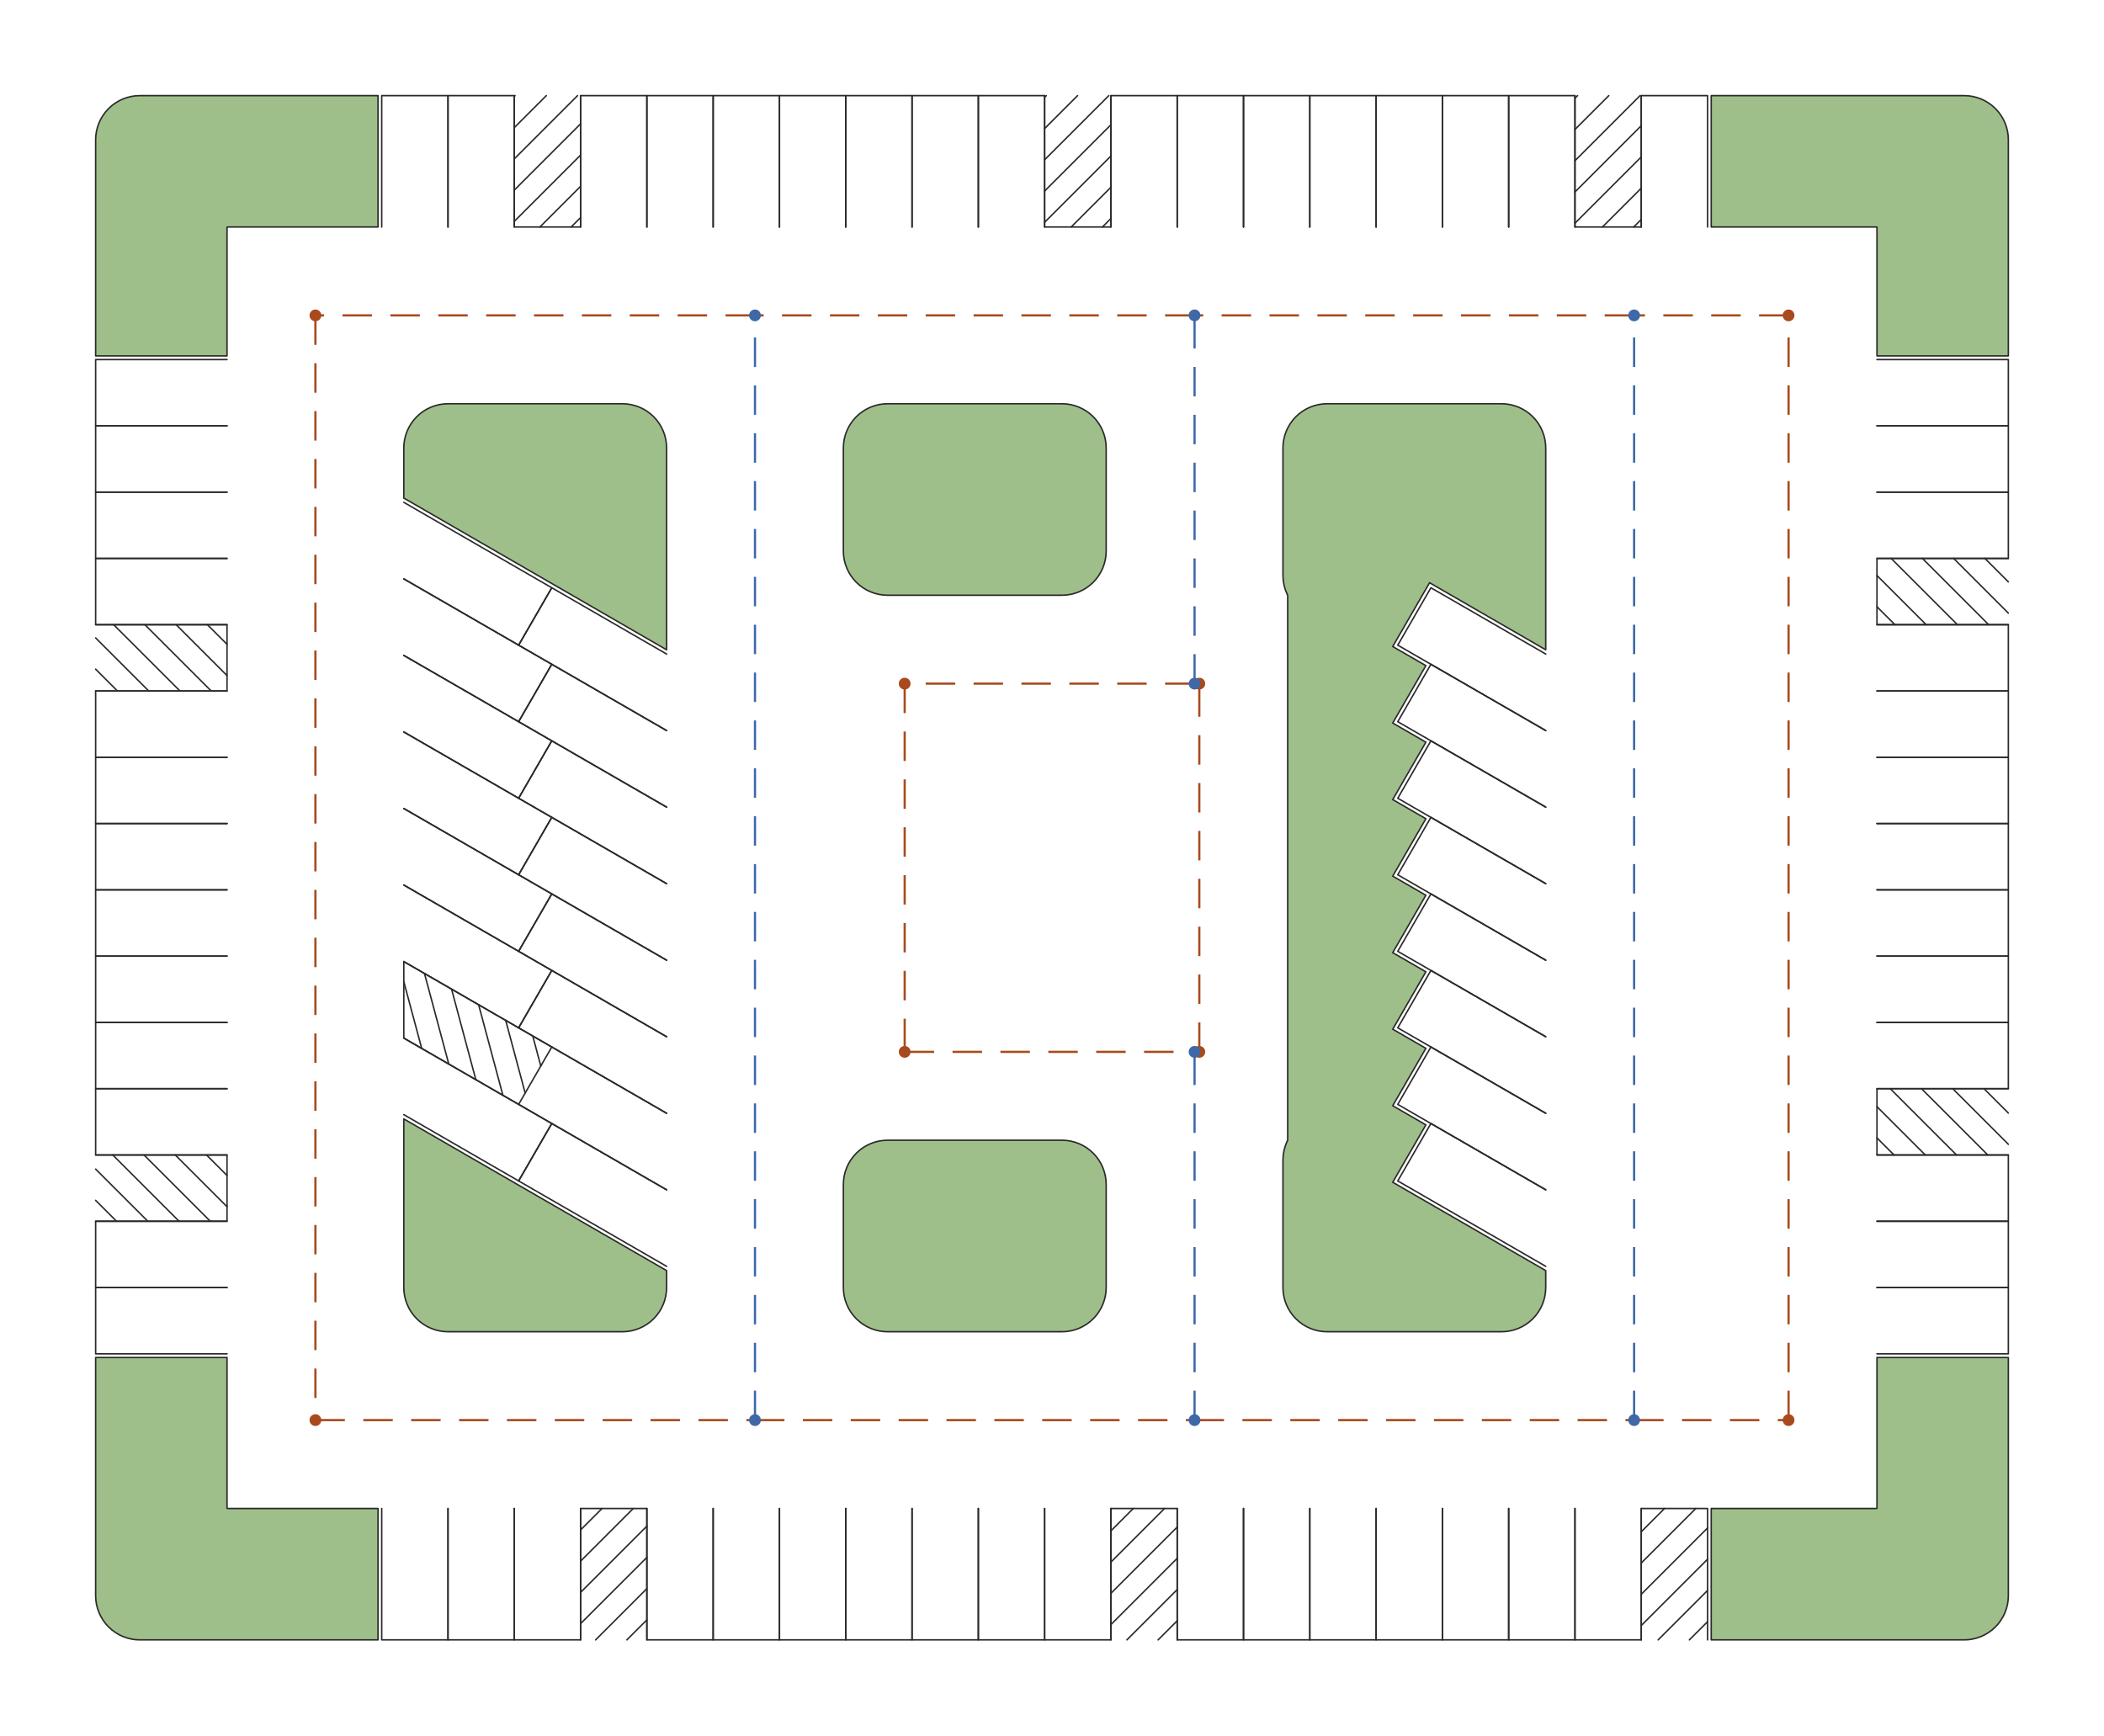
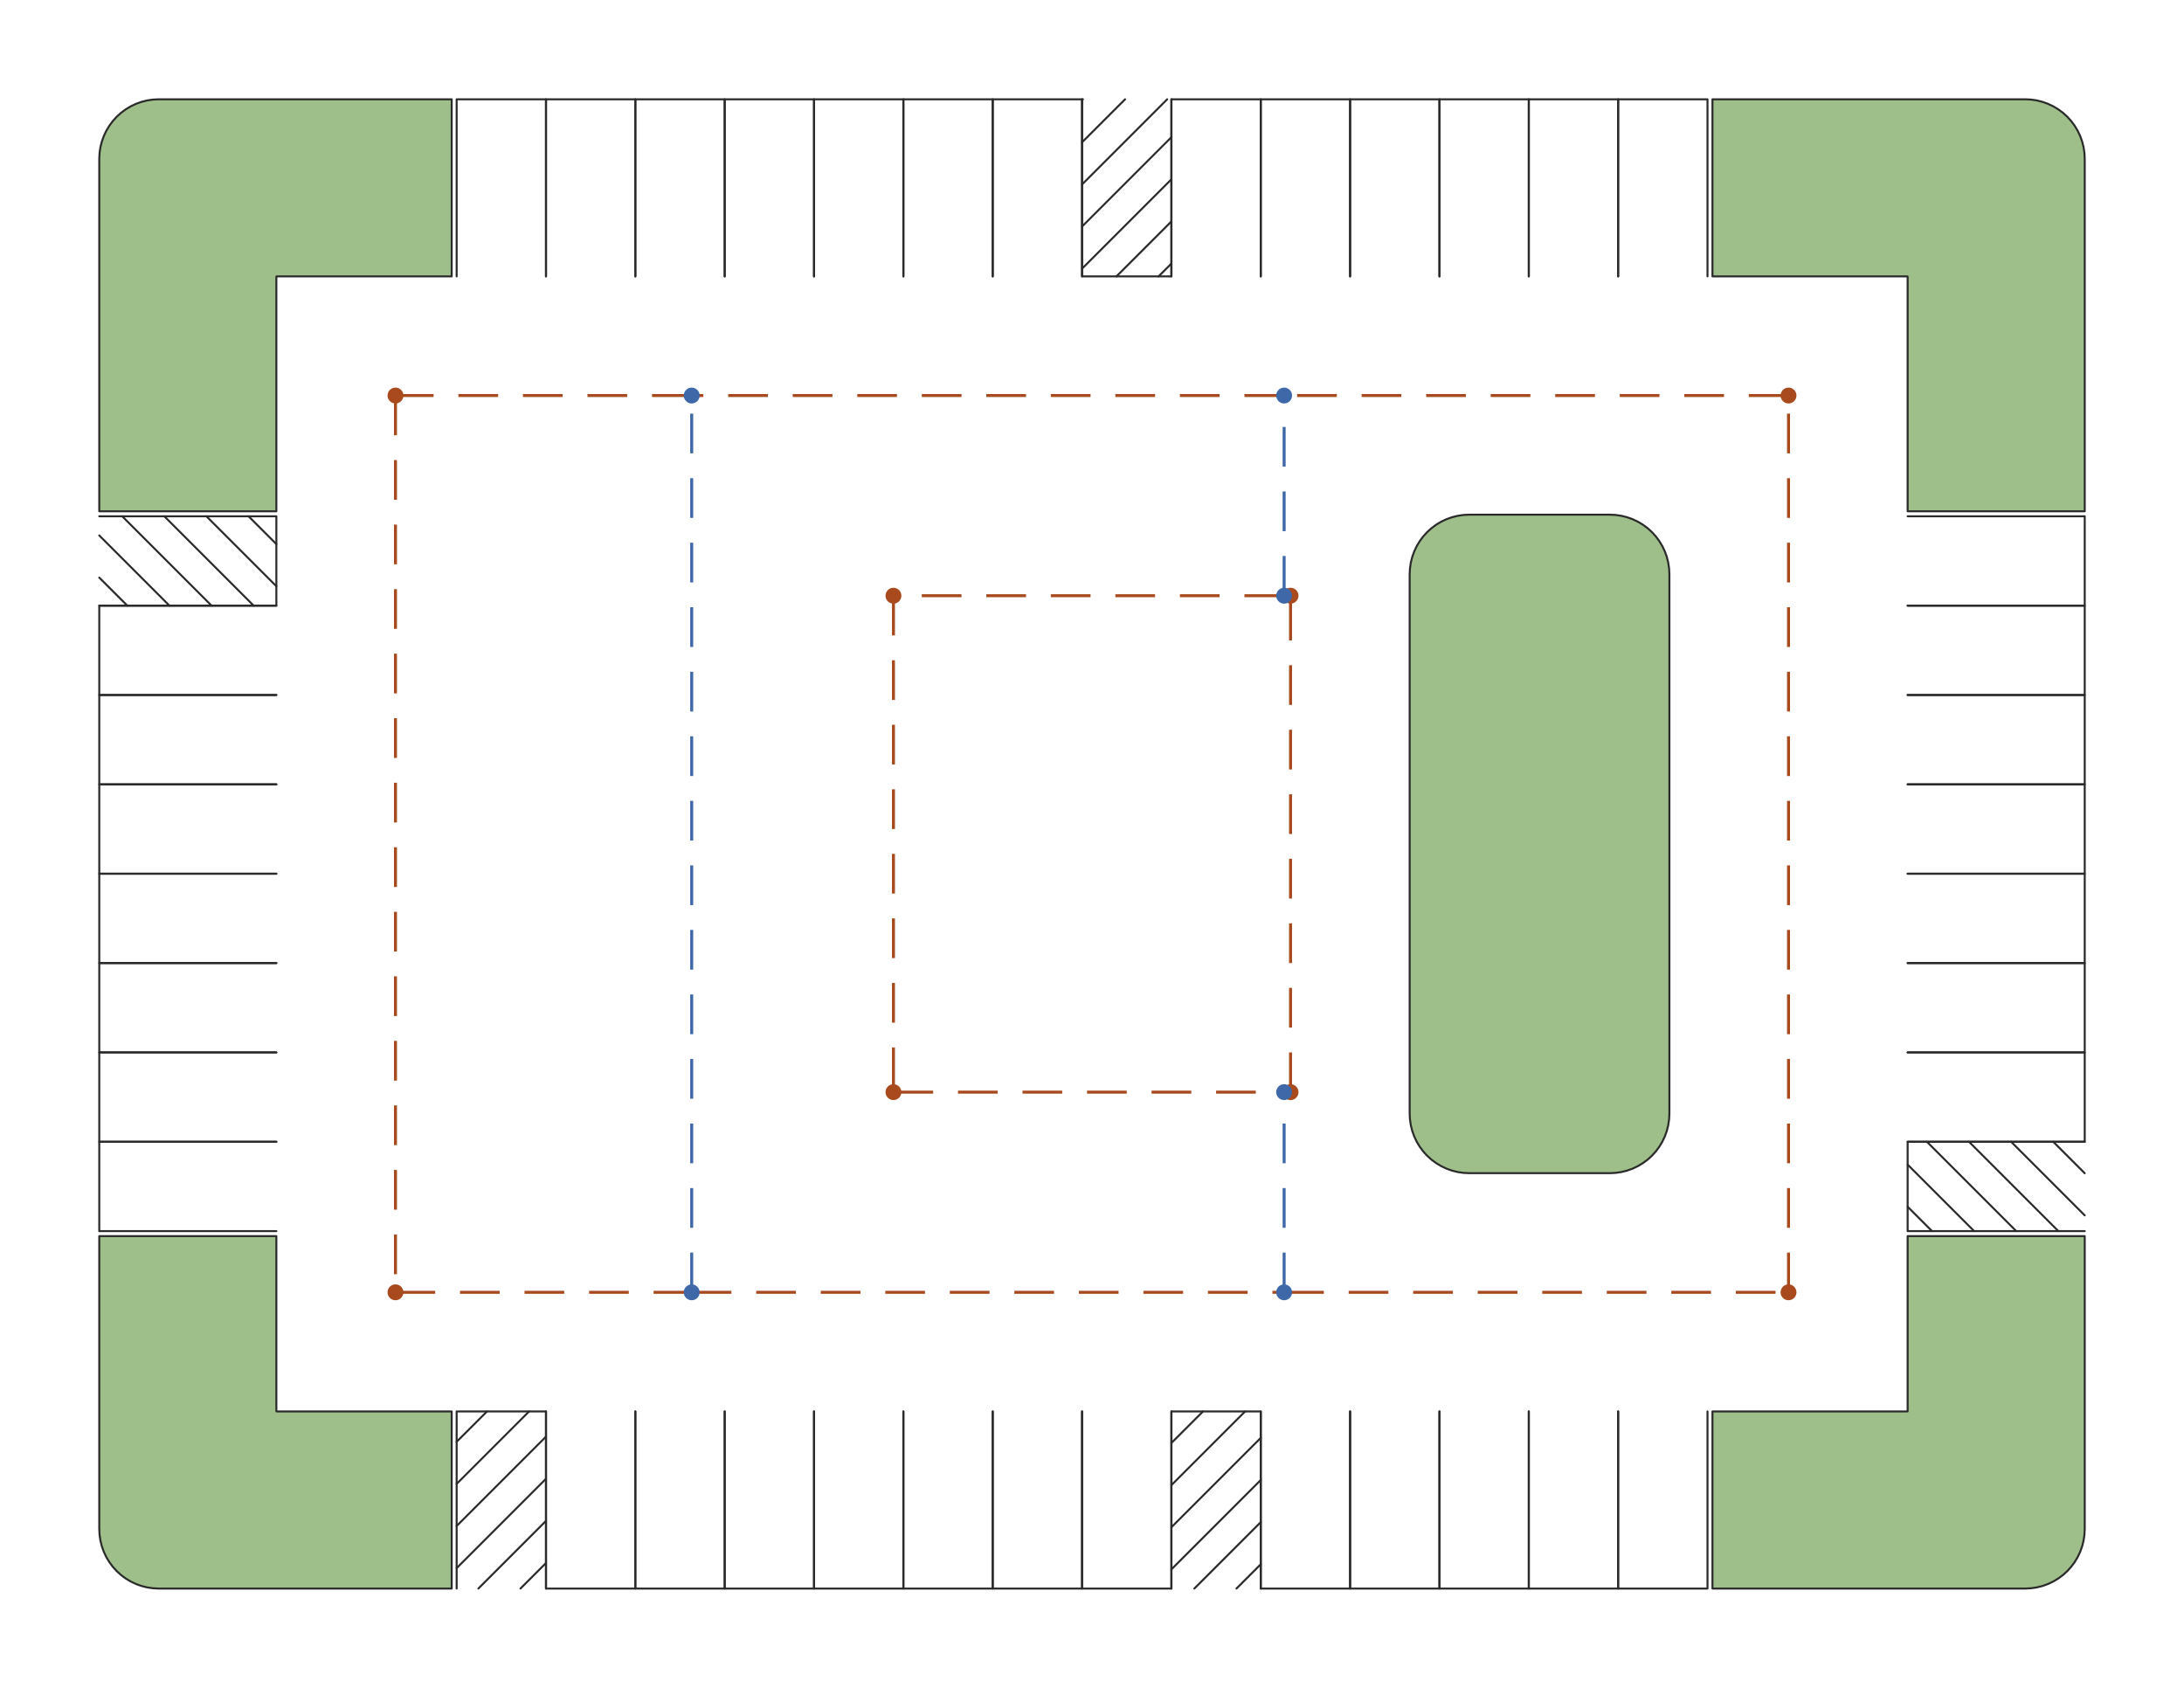
- <svg xmlns="http://www.w3.org/2000/svg" width="571.289" height="471.289" viewBox="-42.822 -42.822 285.645 235.645" preserveAspectRatio="xMidYMid meet">
+ <svg xmlns="http://www.w3.org/2000/svg" width="440" height="340" viewBox="-10 -10 220 170" preserveAspectRatio="xMidYMid meet">
  <style>polygon,polyline,line,path{vector-effect:non-scaling-stroke}</style>
  <defs>
    <marker id="arrow-i" viewBox="0 0 10 10" refX="10" refY="5" markerWidth="6" markerHeight="6" orient="auto-start-reverse">
      <path d="M0 0L10 5L0 10z" fill="#3e68a8" />
    </marker>
    <marker id="arrow-p" viewBox="0 0 10 10" refX="10" refY="5" markerWidth="6" markerHeight="6" orient="auto-start-reverse">
      <path d="M0 0L10 5L0 10z" fill="#a84a1e" />
    </marker>
  </defs>
  <g transform="translate(0,150) scale(1,-1)">
    <g id="islands" fill="#9fbf8a" fill-rule="evenodd" stroke="none">
-       <path d="M-29.838 8.500 L-29.838 -23.838 L-29.810 -24.427 L-29.723 -25.009 L-29.580 -25.580 L-29.382 -26.135 L-29.130 -26.667 L-28.827 -27.172 L-28.477 -27.645 L-28.081 -28.081 L-27.645 -28.477 L-27.172 -28.827 L-26.667 -29.130 L-26.135 -29.382 L-25.580 -29.580 L-25.009 -29.723 L-24.427 -29.810 L-23.838 -29.838 L8.500 -29.838 L8.500 -12 L-11.853 -12 L-11.993 -11.993 L-12 -11.853 L-12 8.500 Z" />
-       <path d="M-29.838 173.838 L-29.838 144.500 L-12 144.500 L-12 161.853 L-11.993 161.993 L-11.853 162 L8.500 162 L8.500 179.838 L-23.838 179.838 L-24.427 179.810 L-25.009 179.723 L-25.580 179.580 L-26.135 179.382 L-26.667 179.130 L-27.172 178.827 L-27.645 178.477 L-28.081 178.081 L-28.477 177.645 L-28.827 177.172 L-29.130 176.667 L-29.382 176.135 L-29.580 175.580 L-29.723 175.009 L-29.810 174.427 Z" />
-       <path d="M189.500 -12 L189.500 -29.838 L223.838 -29.838 L224.427 -29.810 L225.009 -29.723 L225.580 -29.580 L226.135 -29.382 L226.667 -29.130 L227.172 -28.827 L227.645 -28.477 L228.081 -28.081 L228.477 -27.645 L228.827 -27.172 L229.130 -26.667 L229.382 -26.135 L229.580 -25.580 L229.723 -25.009 L229.810 -24.427 L229.838 -23.838 L229.838 8.500 L212 8.500 L212 -11.853 L211.993 -11.993 L211.853 -12 Z" />
-       <path d="M189.500 179.838 L189.500 162 L211.853 162 L211.993 161.993 L212 161.853 L212 144.500 L229.838 144.500 L229.838 173.838 L229.810 174.427 L229.723 175.009 L229.580 175.580 L229.382 176.135 L229.130 176.667 L228.827 177.172 L228.477 177.645 L228.081 178.081 L227.645 178.477 L227.172 178.827 L226.667 179.130 L226.135 179.382 L225.580 179.580 L225.009 179.723 L224.427 179.810 L223.838 179.838 Z" />
-       <path d="M12 40.899 L12 18 L12.029 17.412 L12.115 16.829 L12.258 16.258 L12.457 15.704 L12.708 15.172 L13.011 14.667 L13.362 14.194 L13.757 13.757 L14.194 13.362 L14.667 13.011 L15.172 12.708 L15.704 12.457 L16.258 12.258 L16.829 12.115 L17.412 12.029 L18 12 L41.677 12 L42.265 12.029 L42.847 12.115 L43.419 12.258 L43.973 12.457 L44.505 12.708 L45.010 13.011 L45.483 13.362 L45.920 13.757 L46.315 14.194 L46.666 14.667 L46.968 15.172 L47.220 15.704 L47.419 16.258 L47.562 16.829 L47.648 17.412 L47.677 18 L47.677 20.301 L27.771 31.793 Z" />
-       <path d="M12 132 L12 125.192 L31.905 113.699 L47.677 104.594 L47.677 132 L47.648 132.588 L47.562 133.171 L47.419 133.742 L47.220 134.296 L46.968 134.828 L46.666 135.333 L46.315 135.806 L45.920 136.243 L45.483 136.638 L45.010 136.989 L44.505 137.292 L43.973 137.543 L43.419 137.742 L42.847 137.885 L42.265 137.971 L41.677 138 L18 138 L17.412 137.971 L16.829 137.885 L16.258 137.742 L15.704 137.543 L15.172 137.292 L14.667 136.989 L14.194 136.638 L13.757 136.243 L13.362 135.806 L13.011 135.333 L12.708 134.828 L12.457 134.296 L12.258 133.742 L12.115 133.171 L12.029 132.588 Z" />
-       <path d="M71.677 32 L71.677 18 L71.706 17.412 L71.792 16.829 L71.935 16.258 L72.134 15.704 L72.385 15.172 L72.688 14.667 L73.039 14.194 L73.434 13.757 L73.871 13.362 L74.343 13.011 L74.849 12.708 L75.381 12.457 L75.935 12.258 L76.506 12.115 L77.089 12.029 L77.677 12 L101.354 12 L101.942 12.029 L102.524 12.115 L103.096 12.258 L103.650 12.457 L104.182 12.708 L104.687 13.011 L105.160 13.362 L105.596 13.757 L105.992 14.194 L106.343 14.667 L106.645 15.172 L106.897 15.704 L107.095 16.258 L107.239 16.829 L107.325 17.412 L107.354 18 L107.354 32 L107.325 32.588 L107.239 33.171 L107.095 33.742 L106.897 34.296 L106.645 34.828 L106.343 35.333 L105.992 35.806 L105.596 36.243 L105.160 36.638 L104.687 36.989 L104.182 37.292 L103.650 37.543 L103.096 37.742 L102.524 37.885 L101.942 37.971 L101.354 38 L77.677 38 L77.089 37.971 L76.506 37.885 L75.935 37.742 L75.381 37.543 L74.849 37.292 L74.343 36.989 L73.871 36.638 L73.434 36.243 L73.039 35.806 L72.688 35.333 L72.385 34.828 L72.134 34.296 L71.935 33.742 L71.792 33.171 L71.706 32.588 Z" />
-       <path d="M71.677 132 L71.677 118 L71.706 117.412 L71.792 116.829 L71.935 116.258 L72.134 115.704 L72.385 115.172 L72.688 114.667 L73.039 114.194 L73.434 113.757 L73.871 113.362 L74.343 113.011 L74.849 112.708 L75.381 112.457 L75.935 112.258 L76.506 112.115 L77.089 112.029 L77.677 112 L101.354 112 L101.942 112.029 L102.524 112.115 L103.096 112.258 L103.650 112.457 L104.182 112.708 L104.687 113.011 L105.160 113.362 L105.596 113.757 L105.992 114.194 L106.343 114.667 L106.645 115.172 L106.897 115.704 L107.095 116.258 L107.239 116.829 L107.325 117.412 L107.354 118 L107.354 132 L107.325 132.588 L107.239 133.171 L107.095 133.742 L106.897 134.296 L106.645 134.828 L106.343 135.333 L105.992 135.806 L105.596 136.243 L105.160 136.638 L104.687 136.989 L104.182 137.292 L103.650 137.543 L103.096 137.742 L102.524 137.885 L101.942 137.971 L101.354 138 L77.677 138 L77.089 137.971 L76.506 137.885 L75.935 137.742 L75.381 137.543 L74.849 137.292 L74.343 136.989 L73.871 136.638 L73.434 136.243 L73.039 135.806 L72.688 135.333 L72.385 134.828 L72.134 134.296 L71.935 133.742 L71.792 133.171 L71.706 132.588 Z" />
-       <path d="M131.354 35.303 L131.354 18 L131.383 17.412 L131.469 16.829 L131.612 16.258 L131.811 15.704 L132.062 15.172 L132.365 14.667 L132.716 14.194 L133.111 13.757 L133.547 13.362 L134.020 13.011 L134.525 12.708 L135.058 12.457 L135.612 12.258 L136.183 12.115 L136.766 12.029 L137.354 12 L161.031 12 L161.619 12.029 L162.201 12.115 L162.772 12.258 L163.327 12.457 L163.859 12.708 L164.364 13.011 L164.837 13.362 L165.273 13.757 L165.669 14.194 L166.020 14.667 L166.322 15.172 L166.574 15.704 L166.772 16.258 L166.915 16.829 L167.002 17.412 L167.031 18 L167.031 20.301 L146.259 32.293 L150.759 40.087 L146.259 42.685 L150.759 50.479 L146.259 53.078 L150.759 60.872 L146.259 63.470 L150.759 71.264 L146.259 73.862 L150.759 81.656 L146.259 84.254 L150.759 92.049 L146.259 94.647 L150.759 102.441 L146.259 105.039 L151.259 113.699 L167.031 104.594 L167.031 132 L167.002 132.588 L166.915 133.171 L166.772 133.742 L166.574 134.296 L166.322 134.828 L166.020 135.333 L165.669 135.806 L165.273 136.243 L164.837 136.638 L164.364 136.989 L163.859 137.292 L163.327 137.543 L162.772 137.742 L162.201 137.885 L161.619 137.971 L161.031 138 L137.354 138 L136.766 137.971 L136.183 137.885 L135.612 137.742 L135.058 137.543 L134.525 137.292 L134.020 136.989 L133.547 136.638 L133.111 136.243 L132.716 135.806 L132.365 135.333 L132.062 134.828 L131.811 134.296 L131.612 133.742 L131.469 133.171 L131.383 132.588 L131.354 132 L131.354 114.697 L131.390 114.035 L131.500 113.382 L131.680 112.745 L131.930 112.131 L131.993 111.998 L132 111.853 L132 38.147 L131.993 38.002 L131.930 37.869 L131.680 37.255 L131.500 36.618 L131.390 35.965 Z" />
+       <path d="M0 35.500 L0 6 L0.029 5.412 L0.115 4.829 L0.258 4.258 L0.457 3.704 L0.708 3.172 L1.011 2.667 L1.362 2.194 L1.757 1.757 L2.194 1.362 L2.667 1.011 L3.172 0.708 L3.704 0.457 L4.258 0.258 L4.829 0.115 L5.412 0.029 L6 0 L35.500 0 L35.500 17.838 L17.986 17.838 L17.845 17.845 L17.838 17.986 L17.838 35.500 Z" />
+       <path d="M0 144 L0 108.500 L17.838 108.500 L17.838 132.014 L17.845 132.155 L17.986 132.162 L35.500 132.162 L35.500 150 L6 150 L5.412 149.971 L4.829 149.885 L4.258 149.742 L3.704 149.543 L3.172 149.292 L2.667 148.989 L2.194 148.638 L1.757 148.243 L1.362 147.806 L1.011 147.333 L0.708 146.828 L0.457 146.296 L0.258 145.742 L0.115 145.171 L0.029 144.588 Z" />
+       <path d="M162.500 17.838 L162.500 0 L194 0 L194.588 0.029 L195.171 0.115 L195.742 0.258 L196.296 0.457 L196.828 0.708 L197.333 1.011 L197.806 1.362 L198.243 1.757 L198.638 2.194 L198.989 2.667 L199.292 3.172 L199.543 3.704 L199.742 4.258 L199.885 4.829 L199.971 5.412 L200 6 L200 35.500 L182.162 35.500 L182.162 17.986 L182.155 17.845 L182.014 17.838 Z" />
+       <path d="M162.500 150 L162.500 132.162 L182.014 132.162 L182.155 132.155 L182.162 132.014 L182.162 108.500 L200 108.500 L200 144 L199.971 144.588 L199.885 145.171 L199.742 145.742 L199.543 146.296 L199.292 146.828 L198.989 147.333 L198.638 147.806 L198.243 148.243 L197.806 148.638 L197.333 148.989 L196.828 149.292 L196.296 149.543 L195.742 149.742 L195.171 149.885 L194.588 149.971 L194 150 Z" />
+       <path d="M132 102.162 L132 47.838 L132.029 47.250 L132.115 46.668 L132.258 46.097 L132.457 45.542 L132.708 45.010 L133.011 44.505 L133.362 44.032 L133.757 43.596 L134.194 43.200 L134.667 42.850 L135.172 42.547 L135.704 42.295 L136.258 42.097 L136.829 41.954 L137.412 41.867 L138 41.838 L152.162 41.838 L152.750 41.867 L153.332 41.954 L153.903 42.097 L154.458 42.295 L154.990 42.547 L155.495 42.850 L155.968 43.200 L156.404 43.596 L156.800 44.032 L157.150 44.505 L157.453 45.010 L157.705 45.542 L157.903 46.097 L158.046 46.668 L158.133 47.250 L158.162 47.838 L158.162 102.162 L158.133 102.750 L158.046 103.332 L157.903 103.903 L157.705 104.458 L157.453 104.990 L157.150 105.495 L156.800 105.968 L156.404 106.404 L155.968 106.800 L155.495 107.150 L154.990 107.453 L154.458 107.705 L153.903 107.903 L153.332 108.046 L152.750 108.133 L152.162 108.162 L138 108.162 L137.412 108.133 L136.829 108.046 L136.258 107.903 L135.704 107.705 L135.172 107.453 L134.667 107.150 L134.194 106.800 L133.757 106.404 L133.362 105.968 L133.011 105.495 L132.708 104.990 L132.457 104.458 L132.258 103.903 L132.115 103.332 L132.029 102.750 Z" />
    </g>
    <g id="stalls" stroke="none">
</g>
    <g id="paint" fill="none" stroke="#2a2a2a" stroke-width="0.4" stroke-linecap="round" stroke-linejoin="round">
-       <polyline points="189,162 189,179.838 180,179.838 180,162" />
-       <polyline points="171,179.838 171,162 180,162 180,179.838" />
-       <polyline points="171,162 171,179.838 162,179.838 162,162" />
-       <polyline points="162,162 162,179.838 153,179.838 153,162" />
-       <polyline points="153,162 153,179.838 144,179.838 144,162" />
-       <polyline points="144,162 144,179.838 135,179.838 135,162" />
-       <polyline points="135,162 135,179.838 126,179.838 126,162" />
-       <polyline points="126,162 126,179.838 117,179.838 117,162" />
-       <polyline points="117,162 117,179.838 108,179.838 108,162" />
-       <polyline points="99,179.838 99,162 108,162 108,179.838" />
-       <polyline points="99,162 99,179.838 90,179.838 90,162" />
-       <polyline points="90,162 90,179.838 81,179.838 81,162" />
-       <polyline points="81,162 81,179.838 72,179.838 72,162" />
-       <polyline points="72,162 72,179.838 63,179.838 63,162" />
-       <polyline points="63,162 63,179.838 54,179.838 54,162" />
-       <polyline points="54,162 54,179.838 45,179.838 45,162" />
-       <polyline points="45,162 45,179.838 36,179.838 36,162" />
-       <polyline points="27,179.838 27,162 36,162 36,179.838" />
-       <polyline points="27,162 27,179.838 18,179.838 18,162" />
-       <polyline points="18,162 18,179.838 9,179.838 9,162" />
-       <polyline points="9,-12 9,-29.838 18,-29.838 18,-12" />
-       <polyline points="18,-12 18,-29.838 27,-29.838 27,-12" />
-       <polyline points="27,-12 27,-29.838 36,-29.838 36,-12" />
-       <polyline points="45,-29.838 45,-12 36,-12 36,-29.838" />
-       <polyline points="45,-12 45,-29.838 54,-29.838 54,-12" />
-       <polyline points="54,-12 54,-29.838 63,-29.838 63,-12" />
-       <polyline points="63,-12 63,-29.838 72,-29.838 72,-12" />
-       <polyline points="72,-12 72,-29.838 81,-29.838 81,-12" />
-       <polyline points="81,-12 81,-29.838 90,-29.838 90,-12" />
-       <polyline points="90,-12 90,-29.838 99,-29.838 99,-12" />
-       <polyline points="99,-12 99,-29.838 108,-29.838 108,-12" />
-       <polyline points="117,-29.838 117,-12 108,-12 108,-29.838" />
-       <polyline points="117,-12 117,-29.838 126,-29.838 126,-12" />
-       <polyline points="126,-12 126,-29.838 135,-29.838 135,-12" />
-       <polyline points="135,-12 135,-29.838 144,-29.838 144,-12" />
-       <polyline points="144,-12 144,-29.838 153,-29.838 153,-12" />
-       <polyline points="153,-12 153,-29.838 162,-29.838 162,-12" />
-       <polyline points="162,-12 162,-29.838 171,-29.838 171,-12" />
-       <polyline points="171,-12 171,-29.838 180,-29.838 180,-12" />
-       <polyline points="189,-29.838 189,-12 180,-12 180,-29.838" />
-       <polyline points="-12,144 -29.838,144 -29.838,135 -12,135" />
-       <polyline points="-12,135 -29.838,135 -29.838,126 -12,126" />
-       <polyline points="-12,126 -29.838,126 -29.838,117 -12,117" />
-       <polyline points="-12,117 -29.838,117 -29.838,108 -12,108" />
-       <polyline points="-29.838,99 -12,99 -12,108 -29.838,108" />
-       <polyline points="-12,99 -29.838,99 -29.838,90 -12,90" />
-       <polyline points="-12,90 -29.838,90 -29.838,81 -12,81" />
-       <polyline points="-12,81 -29.838,81 -29.838,72 -12,72" />
-       <polyline points="-12,72 -29.838,72 -29.838,63 -12,63" />
-       <polyline points="-12,63 -29.838,63 -29.838,54 -12,54" />
-       <polyline points="-12,54 -29.838,54 -29.838,45 -12,45" />
-       <polyline points="-12,45 -29.838,45 -29.838,36 -12,36" />
-       <polyline points="-29.838,27 -12,27 -12,36 -29.838,36" />
-       <polyline points="-12,27 -29.838,27 -29.838,18 -12,18" />
-       <polyline points="-12,18 -29.838,18 -29.838,9 -12,9" />
-       <polyline points="212,9 229.838,9 229.838,18 212,18" />
-       <polyline points="212,18 229.838,18 229.838,27 212,27" />
-       <polyline points="212,27 229.838,27 229.838,36 212,36" />
-       <polyline points="229.838,45 212,45 212,36 229.838,36" />
-       <polyline points="212,45 229.838,45 229.838,54 212,54" />
-       <polyline points="212,54 229.838,54 229.838,63 212,63" />
-       <polyline points="212,63 229.838,63 229.838,72 212,72" />
-       <polyline points="212,72 229.838,72 229.838,81 212,81" />
-       <polyline points="212,81 229.838,81 229.838,90 212,90" />
-       <polyline points="212,90 229.838,90 229.838,99 212,99" />
-       <polyline points="212,99 229.838,99 229.838,108 212,108" />
-       <polyline points="229.838,117 212,117 212,108 229.838,108" />
-       <polyline points="212,117 229.838,117 229.838,126 212,126" />
-       <polyline points="212,126 229.838,126 229.838,135 212,135" />
-       <polyline points="212,135 229.838,135 229.838,144 212,144" />
-       <polyline points="12,41.476 27.588,32.476 32.088,40.270 12,51.868" />
-       <polyline points="32.088,50.662 12,62.261 12,51.868 27.588,42.868" />
-       <polyline points="12,62.261 27.588,53.261 32.088,61.055 12,72.653" />
-       <polyline points="12,72.653 27.588,63.653 32.088,71.447 12,83.045" />
-       <polyline points="12,83.045 27.588,74.045 32.088,81.839 12,93.437" />
-       <polyline points="12,93.437 27.588,84.437 32.088,92.232 12,103.830" />
-       <polyline points="12,103.830 27.588,94.830 32.088,102.624 12,114.222" />
-       <polyline points="12,114.222 27.588,105.222 32.088,113.016 12,124.614" />
-       <polyline points="47.677,104.016 32.088,113.016 27.588,105.222 47.677,93.624" />
-       <polyline points="47.677,93.624 32.088,102.624 27.588,94.830 47.677,83.232" />
-       <polyline points="47.677,83.232 32.088,92.232 27.588,84.437 47.677,72.839" />
-       <polyline points="47.677,72.839 32.088,81.839 27.588,74.045 47.677,62.447" />
-       <polyline points="47.677,62.447 32.088,71.447 27.588,63.653 47.677,52.055" />
-       <polyline points="47.677,52.055 32.088,61.055 27.588,53.261 47.677,41.662" />
-       <polyline points="47.677,41.662 32.088,50.662 27.588,42.868 47.677,31.270" />
-       <polyline points="47.677,31.270 32.088,40.270 27.588,32.476 47.677,20.878" />
-       <polyline points="167.031,104.016 151.442,113.016 146.942,105.222 167.031,93.624" />
-       <polyline points="167.031,93.624 151.442,102.624 146.942,94.830 167.031,83.232" />
-       <polyline points="167.031,83.232 151.442,92.232 146.942,84.437 167.031,72.839" />
-       <polyline points="167.031,72.839 151.442,81.839 146.942,74.045 167.031,62.447" />
-       <polyline points="167.031,62.447 151.442,71.447 146.942,63.653 167.031,52.055" />
-       <polyline points="167.031,52.055 151.442,61.055 146.942,53.261 167.031,41.662" />
-       <polyline points="167.031,41.662 151.442,50.662 146.942,42.868 167.031,31.270" />
-       <polyline points="167.031,31.270 151.442,40.270 146.942,32.476 167.031,20.878" />
-       <line x1="171.353" y1="179.838" x2="171" y2="179.485" />
-       <line x1="175.596" y1="179.838" x2="171" y2="175.243" />
-       <line x1="179.838" y1="179.838" x2="171" y2="171" />
-       <line x1="180" y1="175.757" x2="171" y2="166.757" />
-       <line x1="180" y1="171.515" x2="171" y2="162.515" />
-       <line x1="180" y1="167.272" x2="174.728" y2="162" />
-       <line x1="180" y1="163.029" x2="178.971" y2="162" />
-       <line x1="99.228" y1="179.838" x2="99" y2="179.610" />
-       <line x1="103.471" y1="179.838" x2="99" y2="175.368" />
-       <line x1="107.714" y1="179.838" x2="99" y2="171.125" />
-       <line x1="108" y1="175.882" x2="99" y2="166.882" />
-       <line x1="108" y1="171.640" x2="99" y2="162.640" />
-       <line x1="108" y1="167.397" x2="102.603" y2="162" />
-       <line x1="108" y1="163.154" x2="106.846" y2="162" />
-       <line x1="27.103" y1="179.838" x2="27" y2="179.735" />
-       <line x1="31.346" y1="179.838" x2="27" y2="175.492" />
-       <line x1="35.589" y1="179.838" x2="27" y2="171.250" />
-       <line x1="36" y1="176.007" x2="27" y2="167.007" />
-       <line x1="36" y1="171.765" x2="27" y2="162.765" />
-       <line x1="36" y1="167.522" x2="30.478" y2="162" />
-       <line x1="36" y1="163.279" x2="34.721" y2="162" />
-       <line x1="42.286" y1="-29.838" x2="45" y2="-27.125" />
-       <line x1="38.044" y1="-29.838" x2="45" y2="-22.882" />
-       <line x1="36" y1="-27.640" x2="45" y2="-18.640" />
-       <line x1="36" y1="-23.397" x2="45" y2="-14.397" />
-       <line x1="36" y1="-19.154" x2="43.154" y2="-12" />
-       <line x1="36" y1="-14.912" x2="38.912" y2="-12" />
-       <line x1="114.411" y1="-29.838" x2="117" y2="-27.250" />
-       <line x1="110.169" y1="-29.838" x2="117" y2="-23.007" />
-       <line x1="108" y1="-27.765" x2="117" y2="-18.765" />
-       <line x1="108" y1="-23.522" x2="117" y2="-14.522" />
-       <line x1="108" y1="-19.279" x2="115.279" y2="-12" />
-       <line x1="108" y1="-15.037" x2="111.037" y2="-12" />
-       <line x1="186.536" y1="-29.838" x2="189" y2="-27.375" />
-       <line x1="182.294" y1="-29.838" x2="189" y2="-23.132" />
-       <line x1="180" y1="-27.889" x2="189" y2="-18.889" />
-       <line x1="180" y1="-23.647" x2="189" y2="-14.647" />
-       <line x1="180" y1="-19.404" x2="187.404" y2="-12" />
-       <line x1="180" y1="-15.161" x2="183.161" y2="-12" />
-       <line x1="-29.838" y1="101.963" x2="-26.875" y2="99" />
-       <line x1="-29.838" y1="106.206" x2="-22.632" y2="99" />
-       <line x1="-27.390" y1="108" x2="-18.390" y2="99" />
-       <line x1="-23.147" y1="108" x2="-14.147" y2="99" />
-       <line x1="-18.905" y1="108" x2="-12" y2="101.095" />
-       <line x1="-14.662" y1="108" x2="-12" y2="105.338" />
-       <line x1="-29.838" y1="29.838" x2="-27" y2="27" />
-       <line x1="-29.838" y1="34.081" x2="-22.757" y2="27" />
-       <line x1="-27.515" y1="36" x2="-18.515" y2="27" />
-       <line x1="-23.272" y1="36" x2="-14.272" y2="27" />
-       <line x1="-19.029" y1="36" x2="-12" y2="28.971" />
-       <line x1="-14.787" y1="36" x2="-12" y2="33.213" />
-       <line x1="229.838" y1="41.691" x2="226.529" y2="45" />
-       <line x1="229.838" y1="37.448" x2="222.286" y2="45" />
-       <line x1="227.044" y1="36" x2="218.044" y2="45" />
-       <line x1="222.801" y1="36" x2="213.801" y2="45" />
-       <line x1="218.558" y1="36" x2="212" y2="42.558" />
-       <line x1="214.316" y1="36" x2="212" y2="38.316" />
-       <line x1="229.838" y1="113.815" x2="226.654" y2="117" />
-       <line x1="229.838" y1="109.573" x2="222.411" y2="117" />
-       <line x1="227.169" y1="108" x2="218.169" y2="117" />
-       <line x1="222.926" y1="108" x2="213.926" y2="117" />
-       <line x1="218.683" y1="108" x2="212" y2="114.683" />
-       <line x1="214.441" y1="108" x2="212" y2="110.441" />
-       <line x1="30.598" y1="48.081" x2="29.507" y2="52.153" />
-       <line x1="28.477" y1="44.407" x2="25.833" y2="54.274" />
-       <line x1="25.453" y1="44.101" x2="22.159" y2="56.395" />
-       <line x1="21.779" y1="46.222" x2="18.485" y2="58.517" />
-       <line x1="18.105" y1="48.344" x2="14.810" y2="60.638" />
-       <line x1="14.430" y1="50.465" x2="12" y2="59.535" />
-       <path d="M-29.838 8.500 L-29.838 -23.838 L-29.810 -24.427 L-29.723 -25.009 L-29.580 -25.580 L-29.382 -26.135 L-29.130 -26.667 L-28.827 -27.172 L-28.477 -27.645 L-28.081 -28.081 L-27.645 -28.477 L-27.172 -28.827 L-26.667 -29.130 L-26.135 -29.382 L-25.580 -29.580 L-25.009 -29.723 L-24.427 -29.810 L-23.838 -29.838 L8.500 -29.838 L8.500 -12 L-11.853 -12 L-11.993 -11.993 L-12 -11.853 L-12 8.500 Z" />
-       <path d="M-29.838 173.838 L-29.838 144.500 L-12 144.500 L-12 161.853 L-11.993 161.993 L-11.853 162 L8.500 162 L8.500 179.838 L-23.838 179.838 L-24.427 179.810 L-25.009 179.723 L-25.580 179.580 L-26.135 179.382 L-26.667 179.130 L-27.172 178.827 L-27.645 178.477 L-28.081 178.081 L-28.477 177.645 L-28.827 177.172 L-29.130 176.667 L-29.382 176.135 L-29.580 175.580 L-29.723 175.009 L-29.810 174.427 Z" />
-       <path d="M189.500 -12 L189.500 -29.838 L223.838 -29.838 L224.427 -29.810 L225.009 -29.723 L225.580 -29.580 L226.135 -29.382 L226.667 -29.130 L227.172 -28.827 L227.645 -28.477 L228.081 -28.081 L228.477 -27.645 L228.827 -27.172 L229.130 -26.667 L229.382 -26.135 L229.580 -25.580 L229.723 -25.009 L229.810 -24.427 L229.838 -23.838 L229.838 8.500 L212 8.500 L212 -11.853 L211.993 -11.993 L211.853 -12 Z" />
-       <path d="M189.500 179.838 L189.500 162 L211.853 162 L211.993 161.993 L212 161.853 L212 144.500 L229.838 144.500 L229.838 173.838 L229.810 174.427 L229.723 175.009 L229.580 175.580 L229.382 176.135 L229.130 176.667 L228.827 177.172 L228.477 177.645 L228.081 178.081 L227.645 178.477 L227.172 178.827 L226.667 179.130 L226.135 179.382 L225.580 179.580 L225.009 179.723 L224.427 179.810 L223.838 179.838 Z" />
-       <path d="M12 40.899 L12 18 L12.029 17.412 L12.115 16.829 L12.258 16.258 L12.457 15.704 L12.708 15.172 L13.011 14.667 L13.362 14.194 L13.757 13.757 L14.194 13.362 L14.667 13.011 L15.172 12.708 L15.704 12.457 L16.258 12.258 L16.829 12.115 L17.412 12.029 L18 12 L41.677 12 L42.265 12.029 L42.847 12.115 L43.419 12.258 L43.973 12.457 L44.505 12.708 L45.010 13.011 L45.483 13.362 L45.920 13.757 L46.315 14.194 L46.666 14.667 L46.968 15.172 L47.220 15.704 L47.419 16.258 L47.562 16.829 L47.648 17.412 L47.677 18 L47.677 20.301 L27.771 31.793 Z" />
-       <path d="M12 132 L12 125.192 L31.905 113.699 L47.677 104.594 L47.677 132 L47.648 132.588 L47.562 133.171 L47.419 133.742 L47.220 134.296 L46.968 134.828 L46.666 135.333 L46.315 135.806 L45.920 136.243 L45.483 136.638 L45.010 136.989 L44.505 137.292 L43.973 137.543 L43.419 137.742 L42.847 137.885 L42.265 137.971 L41.677 138 L18 138 L17.412 137.971 L16.829 137.885 L16.258 137.742 L15.704 137.543 L15.172 137.292 L14.667 136.989 L14.194 136.638 L13.757 136.243 L13.362 135.806 L13.011 135.333 L12.708 134.828 L12.457 134.296 L12.258 133.742 L12.115 133.171 L12.029 132.588 Z" />
-       <path d="M71.677 32 L71.677 18 L71.706 17.412 L71.792 16.829 L71.935 16.258 L72.134 15.704 L72.385 15.172 L72.688 14.667 L73.039 14.194 L73.434 13.757 L73.871 13.362 L74.343 13.011 L74.849 12.708 L75.381 12.457 L75.935 12.258 L76.506 12.115 L77.089 12.029 L77.677 12 L101.354 12 L101.942 12.029 L102.524 12.115 L103.096 12.258 L103.650 12.457 L104.182 12.708 L104.687 13.011 L105.160 13.362 L105.596 13.757 L105.992 14.194 L106.343 14.667 L106.645 15.172 L106.897 15.704 L107.095 16.258 L107.239 16.829 L107.325 17.412 L107.354 18 L107.354 32 L107.325 32.588 L107.239 33.171 L107.095 33.742 L106.897 34.296 L106.645 34.828 L106.343 35.333 L105.992 35.806 L105.596 36.243 L105.160 36.638 L104.687 36.989 L104.182 37.292 L103.650 37.543 L103.096 37.742 L102.524 37.885 L101.942 37.971 L101.354 38 L77.677 38 L77.089 37.971 L76.506 37.885 L75.935 37.742 L75.381 37.543 L74.849 37.292 L74.343 36.989 L73.871 36.638 L73.434 36.243 L73.039 35.806 L72.688 35.333 L72.385 34.828 L72.134 34.296 L71.935 33.742 L71.792 33.171 L71.706 32.588 Z" />
-       <path d="M71.677 132 L71.677 118 L71.706 117.412 L71.792 116.829 L71.935 116.258 L72.134 115.704 L72.385 115.172 L72.688 114.667 L73.039 114.194 L73.434 113.757 L73.871 113.362 L74.343 113.011 L74.849 112.708 L75.381 112.457 L75.935 112.258 L76.506 112.115 L77.089 112.029 L77.677 112 L101.354 112 L101.942 112.029 L102.524 112.115 L103.096 112.258 L103.650 112.457 L104.182 112.708 L104.687 113.011 L105.160 113.362 L105.596 113.757 L105.992 114.194 L106.343 114.667 L106.645 115.172 L106.897 115.704 L107.095 116.258 L107.239 116.829 L107.325 117.412 L107.354 118 L107.354 132 L107.325 132.588 L107.239 133.171 L107.095 133.742 L106.897 134.296 L106.645 134.828 L106.343 135.333 L105.992 135.806 L105.596 136.243 L105.160 136.638 L104.687 136.989 L104.182 137.292 L103.650 137.543 L103.096 137.742 L102.524 137.885 L101.942 137.971 L101.354 138 L77.677 138 L77.089 137.971 L76.506 137.885 L75.935 137.742 L75.381 137.543 L74.849 137.292 L74.343 136.989 L73.871 136.638 L73.434 136.243 L73.039 135.806 L72.688 135.333 L72.385 134.828 L72.134 134.296 L71.935 133.742 L71.792 133.171 L71.706 132.588 Z" />
-       <path d="M131.354 35.303 L131.354 18 L131.383 17.412 L131.469 16.829 L131.612 16.258 L131.811 15.704 L132.062 15.172 L132.365 14.667 L132.716 14.194 L133.111 13.757 L133.547 13.362 L134.020 13.011 L134.525 12.708 L135.058 12.457 L135.612 12.258 L136.183 12.115 L136.766 12.029 L137.354 12 L161.031 12 L161.619 12.029 L162.201 12.115 L162.772 12.258 L163.327 12.457 L163.859 12.708 L164.364 13.011 L164.837 13.362 L165.273 13.757 L165.669 14.194 L166.020 14.667 L166.322 15.172 L166.574 15.704 L166.772 16.258 L166.915 16.829 L167.002 17.412 L167.031 18 L167.031 20.301 L146.259 32.293 L150.759 40.087 L146.259 42.685 L150.759 50.479 L146.259 53.078 L150.759 60.872 L146.259 63.470 L150.759 71.264 L146.259 73.862 L150.759 81.656 L146.259 84.254 L150.759 92.049 L146.259 94.647 L150.759 102.441 L146.259 105.039 L151.259 113.699 L167.031 104.594 L167.031 132 L167.002 132.588 L166.915 133.171 L166.772 133.742 L166.574 134.296 L166.322 134.828 L166.020 135.333 L165.669 135.806 L165.273 136.243 L164.837 136.638 L164.364 136.989 L163.859 137.292 L163.327 137.543 L162.772 137.742 L162.201 137.885 L161.619 137.971 L161.031 138 L137.354 138 L136.766 137.971 L136.183 137.885 L135.612 137.742 L135.058 137.543 L134.525 137.292 L134.020 136.989 L133.547 136.638 L133.111 136.243 L132.716 135.806 L132.365 135.333 L132.062 134.828 L131.811 134.296 L131.612 133.742 L131.469 133.171 L131.383 132.588 L131.354 132 L131.354 114.697 L131.390 114.035 L131.500 113.382 L131.680 112.745 L131.930 112.131 L131.993 111.998 L132 111.853 L132 38.147 L131.993 38.002 L131.930 37.869 L131.680 37.255 L131.500 36.618 L131.390 35.965 Z" />
+       <polyline points="162,132.162 162,150 153,150 153,132.162" />
+       <polyline points="153,132.162 153,150 144,150 144,132.162" />
+       <polyline points="144,132.162 144,150 135,150 135,132.162" />
+       <polyline points="135,132.162 135,150 126,150 126,132.162" />
+       <polyline points="126,132.162 126,150 117,150 117,132.162" />
+       <polyline points="117,132.162 117,150 108,150 108,132.162" />
+       <polyline points="99,150 99,132.162 108,132.162 108,150" />
+       <polyline points="99,132.162 99,150 90,150 90,132.162" />
+       <polyline points="90,132.162 90,150 81,150 81,132.162" />
+       <polyline points="81,132.162 81,150 72,150 72,132.162" />
+       <polyline points="72,132.162 72,150 63,150 63,132.162" />
+       <polyline points="63,132.162 63,150 54,150 54,132.162" />
+       <polyline points="54,132.162 54,150 45,150 45,132.162" />
+       <polyline points="45,132.162 45,150 36,150 36,132.162" />
+       <polyline points="45,0 45,17.838 36,17.838 36,0" />
+       <polyline points="45,17.838 45,0 54,0 54,17.838" />
+       <polyline points="54,17.838 54,0 63,0 63,17.838" />
+       <polyline points="63,17.838 63,0 72,0 72,17.838" />
+       <polyline points="72,17.838 72,0 81,0 81,17.838" />
+       <polyline points="81,17.838 81,0 90,0 90,17.838" />
+       <polyline points="90,17.838 90,0 99,0 99,17.838" />
+       <polyline points="99,17.838 99,0 108,0 108,17.838" />
+       <polyline points="117,0 117,17.838 108,17.838 108,0" />
+       <polyline points="117,17.838 117,0 126,0 126,17.838" />
+       <polyline points="126,17.838 126,0 135,0 135,17.838" />
+       <polyline points="135,17.838 135,0 144,0 144,17.838" />
+       <polyline points="144,17.838 144,0 153,0 153,17.838" />
+       <polyline points="153,17.838 153,0 162,0 162,17.838" />
+       <polyline points="0,99 17.838,99 17.838,108 0,108" />
+       <polyline points="17.838,99 0,99 0,90 17.838,90" />
+       <polyline points="17.838,90 0,90 0,81 17.838,81" />
+       <polyline points="17.838,81 0,81 0,72 17.838,72" />
+       <polyline points="17.838,72 0,72 0,63 17.838,63" />
+       <polyline points="17.838,63 0,63 0,54 17.838,54" />
+       <polyline points="17.838,54 0,54 0,45 17.838,45" />
+       <polyline points="17.838,45 0,45 0,36 17.838,36" />
+       <polyline points="200,45 182.162,45 182.162,36 200,36" />
+       <polyline points="182.162,45 200,45 200,54 182.162,54" />
+       <polyline points="182.162,54 200,54 200,63 182.162,63" />
+       <polyline points="182.162,63 200,63 200,72 182.162,72" />
+       <polyline points="182.162,72 200,72 200,81 182.162,81" />
+       <polyline points="182.162,81 200,81 200,90 182.162,90" />
+       <polyline points="182.162,90 200,90 200,99 182.162,99" />
+       <polyline points="182.162,99 200,99 200,108 182.162,108" />
+       <line x1="99.088" y1="150" x2="99" y2="149.912" />
+       <line x1="103.331" y1="150" x2="99" y2="145.669" />
+       <line x1="107.574" y1="150" x2="99" y2="141.426" />
+       <line x1="108" y1="146.184" x2="99" y2="137.184" />
+       <line x1="108" y1="141.941" x2="99" y2="132.941" />
+       <line x1="108" y1="137.698" x2="102.463" y2="132.162" />
+       <line x1="108" y1="133.456" x2="106.706" y2="132.162" />
+       <line x1="42.426" y1="0" x2="45" y2="2.574" />
+       <line x1="38.184" y1="0" x2="45" y2="6.816" />
+       <line x1="36" y1="2.059" x2="45" y2="11.059" />
+       <line x1="36" y1="6.302" x2="45" y2="15.302" />
+       <line x1="36" y1="10.544" x2="43.294" y2="17.838" />
+       <line x1="36" y1="14.787" x2="39.052" y2="17.838" />
+       <line x1="114.551" y1="0" x2="117" y2="2.449" />
+       <line x1="110.309" y1="0" x2="117" y2="6.691" />
+       <line x1="108" y1="1.934" x2="117" y2="10.934" />
+       <line x1="108" y1="6.177" x2="117" y2="15.177" />
+       <line x1="108" y1="10.419" x2="115.419" y2="17.838" />
+       <line x1="108" y1="14.662" x2="111.177" y2="17.838" />
+       <line x1="0" y1="101.823" x2="2.823" y2="99" />
+       <line x1="0" y1="106.066" x2="7.066" y2="99" />
+       <line x1="2.309" y1="108" x2="11.309" y2="99" />
+       <line x1="6.551" y1="108" x2="15.551" y2="99" />
+       <line x1="10.794" y1="108" x2="17.838" y2="100.955" />
+       <line x1="15.037" y1="108" x2="17.838" y2="105.198" />
+       <line x1="200" y1="41.831" x2="196.831" y2="45" />
+       <line x1="200" y1="37.588" x2="192.588" y2="45" />
+       <line x1="197.345" y1="36" x2="188.345" y2="45" />
+       <line x1="193.103" y1="36" x2="184.103" y2="45" />
+       <line x1="188.860" y1="36" x2="182.162" y2="42.698" />
+       <line x1="184.617" y1="36" x2="182.162" y2="38.456" />
+       <path d="M0 35.500 L0 6 L0.029 5.412 L0.115 4.829 L0.258 4.258 L0.457 3.704 L0.708 3.172 L1.011 2.667 L1.362 2.194 L1.757 1.757 L2.194 1.362 L2.667 1.011 L3.172 0.708 L3.704 0.457 L4.258 0.258 L4.829 0.115 L5.412 0.029 L6 0 L35.500 0 L35.500 17.838 L17.986 17.838 L17.845 17.845 L17.838 17.986 L17.838 35.500 Z" />
+       <path d="M0 144 L0 108.500 L17.838 108.500 L17.838 132.014 L17.845 132.155 L17.986 132.162 L35.500 132.162 L35.500 150 L6 150 L5.412 149.971 L4.829 149.885 L4.258 149.742 L3.704 149.543 L3.172 149.292 L2.667 148.989 L2.194 148.638 L1.757 148.243 L1.362 147.806 L1.011 147.333 L0.708 146.828 L0.457 146.296 L0.258 145.742 L0.115 145.171 L0.029 144.588 Z" />
+       <path d="M162.500 17.838 L162.500 0 L194 0 L194.588 0.029 L195.171 0.115 L195.742 0.258 L196.296 0.457 L196.828 0.708 L197.333 1.011 L197.806 1.362 L198.243 1.757 L198.638 2.194 L198.989 2.667 L199.292 3.172 L199.543 3.704 L199.742 4.258 L199.885 4.829 L199.971 5.412 L200 6 L200 35.500 L182.162 35.500 L182.162 17.986 L182.155 17.845 L182.014 17.838 Z" />
+       <path d="M162.500 150 L162.500 132.162 L182.014 132.162 L182.155 132.155 L182.162 132.014 L182.162 108.500 L200 108.500 L200 144 L199.971 144.588 L199.885 145.171 L199.742 145.742 L199.543 146.296 L199.292 146.828 L198.989 147.333 L198.638 147.806 L198.243 148.243 L197.806 148.638 L197.333 148.989 L196.828 149.292 L196.296 149.543 L195.742 149.742 L195.171 149.885 L194.588 149.971 L194 150 Z" />
+       <path d="M132 102.162 L132 47.838 L132.029 47.250 L132.115 46.668 L132.258 46.097 L132.457 45.542 L132.708 45.010 L133.011 44.505 L133.362 44.032 L133.757 43.596 L134.194 43.200 L134.667 42.850 L135.172 42.547 L135.704 42.295 L136.258 42.097 L136.829 41.954 L137.412 41.867 L138 41.838 L152.162 41.838 L152.750 41.867 L153.332 41.954 L153.903 42.097 L154.458 42.295 L154.990 42.547 L155.495 42.850 L155.968 43.200 L156.404 43.596 L156.800 44.032 L157.150 44.505 L157.453 45.010 L157.705 45.542 L157.903 46.097 L158.046 46.668 L158.133 47.250 L158.162 47.838 L158.162 102.162 L158.133 102.750 L158.046 103.332 L157.903 103.903 L157.705 104.458 L157.453 104.990 L157.150 105.495 L156.800 105.968 L156.404 106.404 L155.968 106.800 L155.495 107.150 L154.990 107.453 L154.458 107.705 L153.903 107.903 L153.332 108.046 L152.750 108.133 L152.162 108.162 L138 108.162 L137.412 108.133 L136.829 108.046 L136.258 107.903 L135.704 107.705 L135.172 107.453 L134.667 107.150 L134.194 106.800 L133.757 106.404 L133.362 105.968 L133.011 105.495 L132.708 104.990 L132.457 104.458 L132.258 103.903 L132.115 103.332 L132.029 102.750 Z" />
    </g>
    <g id="graph">
-       <line x1="0" y1="0" x2="59.677" y2="0" stroke="#a84a1e" stroke-width="0.6" stroke-dasharray="8 5" />
-       <line x1="59.677" y1="0" x2="119.354" y2="0" stroke="#a84a1e" stroke-width="0.6" stroke-dasharray="8 5" />
-       <line x1="119.354" y1="0" x2="179.031" y2="0" stroke="#a84a1e" stroke-width="0.6" stroke-dasharray="8 5" />
-       <line x1="179.031" y1="0" x2="200" y2="0" stroke="#a84a1e" stroke-width="0.6" stroke-dasharray="8 5" />
-       <line x1="200" y1="0" x2="200" y2="150" stroke="#a84a1e" stroke-width="0.6" stroke-dasharray="8 5" />
-       <line x1="200" y1="150" x2="179.031" y2="150" stroke="#a84a1e" stroke-width="0.6" stroke-dasharray="8 5" />
-       <line x1="179.031" y1="150" x2="119.354" y2="150" stroke="#a84a1e" stroke-width="0.6" stroke-dasharray="8 5" />
-       <line x1="119.354" y1="150" x2="59.677" y2="150" stroke="#a84a1e" stroke-width="0.6" stroke-dasharray="8 5" />
-       <line x1="59.677" y1="150" x2="0" y2="150" stroke="#a84a1e" stroke-width="0.6" stroke-dasharray="8 5" />
-       <line x1="0" y1="150" x2="0" y2="0" stroke="#a84a1e" stroke-width="0.6" stroke-dasharray="8 5" />
+       <line x1="29.838" y1="29.838" x2="59.677" y2="29.838" stroke="#a84a1e" stroke-width="0.6" stroke-dasharray="8 5" />
+       <line x1="59.677" y1="29.838" x2="119.354" y2="29.838" stroke="#a84a1e" stroke-width="0.6" stroke-dasharray="8 5" />
+       <line x1="119.354" y1="29.838" x2="170.162" y2="29.838" stroke="#a84a1e" stroke-width="0.6" stroke-dasharray="8 5" />
+       <line x1="170.162" y1="29.838" x2="170.162" y2="120.162" stroke="#a84a1e" stroke-width="0.6" stroke-dasharray="8 5" />
+       <line x1="170.162" y1="120.162" x2="119.354" y2="120.162" stroke="#a84a1e" stroke-width="0.6" stroke-dasharray="8 5" />
+       <line x1="119.354" y1="120.162" x2="59.677" y2="120.162" stroke="#a84a1e" stroke-width="0.6" stroke-dasharray="8 5" />
+       <line x1="59.677" y1="120.162" x2="29.838" y2="120.162" stroke="#a84a1e" stroke-width="0.6" stroke-dasharray="8 5" />
+       <line x1="29.838" y1="120.162" x2="29.838" y2="29.838" stroke="#a84a1e" stroke-width="0.6" stroke-dasharray="8 5" />
      <line x1="80" y1="50" x2="119.354" y2="50" stroke="#a84a1e" stroke-width="0.6" stroke-dasharray="8 5" />
      <line x1="119.354" y1="50" x2="120" y2="50" stroke="#a84a1e" stroke-width="0.6" stroke-dasharray="8 5" />
      <line x1="120" y1="50" x2="120" y2="100" stroke="#a84a1e" stroke-width="0.6" stroke-dasharray="8 5" />
      <line x1="120" y1="100" x2="119.354" y2="100" stroke="#a84a1e" stroke-width="0.6" stroke-dasharray="8 5" />
      <line x1="119.354" y1="100" x2="80" y2="100" stroke="#a84a1e" stroke-width="0.6" stroke-dasharray="8 5" />
      <line x1="80" y1="100" x2="80" y2="50" stroke="#a84a1e" stroke-width="0.6" stroke-dasharray="8 5" />
-       <line x1="179.031" y1="0" x2="179.031" y2="150" stroke="#3e68a8" stroke-width="0.6" stroke-dasharray="8 5" />
-       <line x1="119.354" y1="0" x2="119.354" y2="50" stroke="#3e68a8" stroke-width="0.6" stroke-dasharray="8 5" />
-       <line x1="119.354" y1="100" x2="119.354" y2="150" stroke="#3e68a8" stroke-width="0.6" stroke-dasharray="8 5" />
-       <line x1="59.677" y1="0" x2="59.677" y2="150" stroke="#3e68a8" stroke-width="0.6" stroke-dasharray="8 5" />
-       <circle cx="0" cy="0" r="0.8" fill="#a84a1e" />
-       <circle cx="200" cy="0" r="0.8" fill="#a84a1e" />
-       <circle cx="200" cy="150" r="0.8" fill="#a84a1e" />
-       <circle cx="0" cy="150" r="0.8" fill="#a84a1e" />
+       <line x1="119.354" y1="29.838" x2="119.354" y2="50" stroke="#3e68a8" stroke-width="0.6" stroke-dasharray="8 5" />
+       <line x1="119.354" y1="100" x2="119.354" y2="120.162" stroke="#3e68a8" stroke-width="0.6" stroke-dasharray="8 5" />
+       <line x1="59.677" y1="29.838" x2="59.677" y2="120.162" stroke="#3e68a8" stroke-width="0.6" stroke-dasharray="8 5" />
+       <circle cx="29.838" cy="29.838" r="0.8" fill="#a84a1e" />
+       <circle cx="170.162" cy="29.838" r="0.8" fill="#a84a1e" />
+       <circle cx="170.162" cy="120.162" r="0.8" fill="#a84a1e" />
+       <circle cx="29.838" cy="120.162" r="0.8" fill="#a84a1e" />
      <circle cx="80" cy="50" r="0.8" fill="#a84a1e" />
      <circle cx="120" cy="50" r="0.8" fill="#a84a1e" />
      <circle cx="120" cy="100" r="0.8" fill="#a84a1e" />
      <circle cx="80" cy="100" r="0.8" fill="#a84a1e" />
-       <circle cx="179.031" cy="0" r="0.8" fill="#3e68a8" />
-       <circle cx="179.031" cy="150" r="0.8" fill="#3e68a8" />
-       <circle cx="119.354" cy="0" r="0.8" fill="#3e68a8" />
-       <circle cx="119.354" cy="150" r="0.8" fill="#3e68a8" />
+       <circle cx="119.354" cy="29.838" r="0.8" fill="#3e68a8" />
+       <circle cx="119.354" cy="120.162" r="0.8" fill="#3e68a8" />
      <circle cx="119.354" cy="50" r="0.8" fill="#3e68a8" />
      <circle cx="119.354" cy="100" r="0.8" fill="#3e68a8" />
-       <circle cx="59.677" cy="0" r="0.8" fill="#3e68a8" />
-       <circle cx="59.677" cy="150" r="0.8" fill="#3e68a8" />
+       <circle cx="59.677" cy="29.838" r="0.8" fill="#3e68a8" />
+       <circle cx="59.677" cy="120.162" r="0.8" fill="#3e68a8" />
    </g>
  </g>
</svg>
